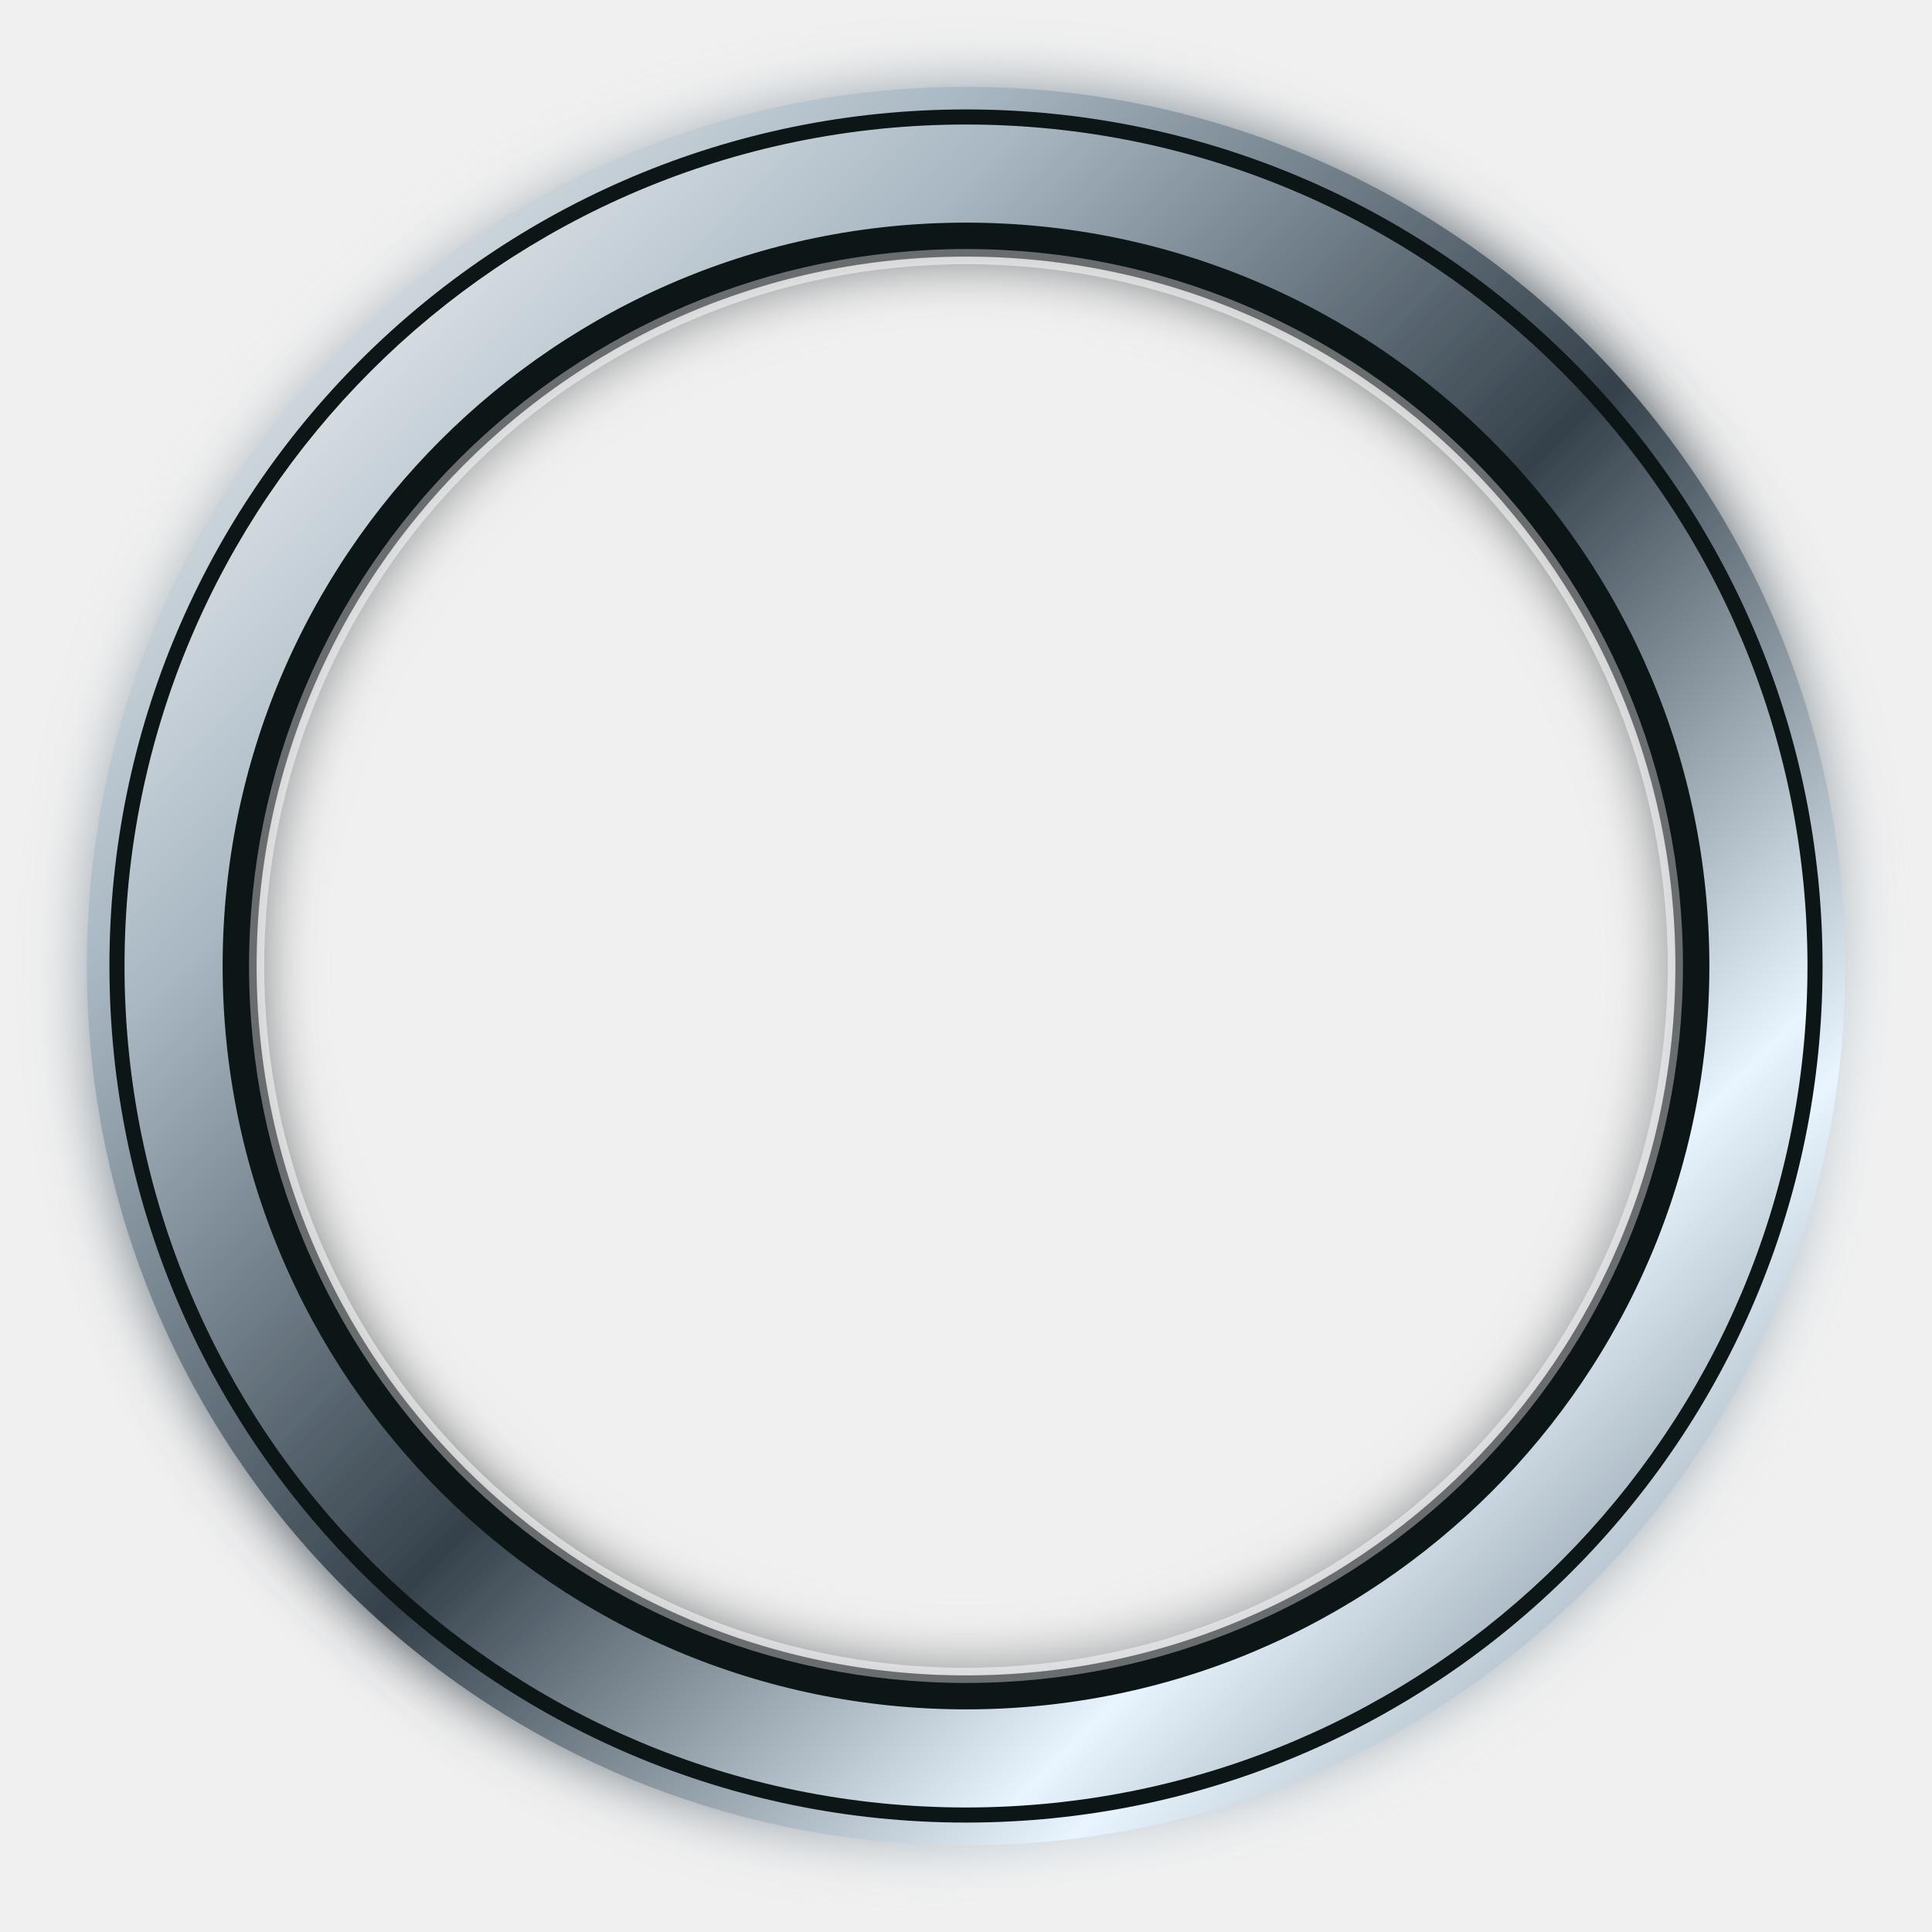
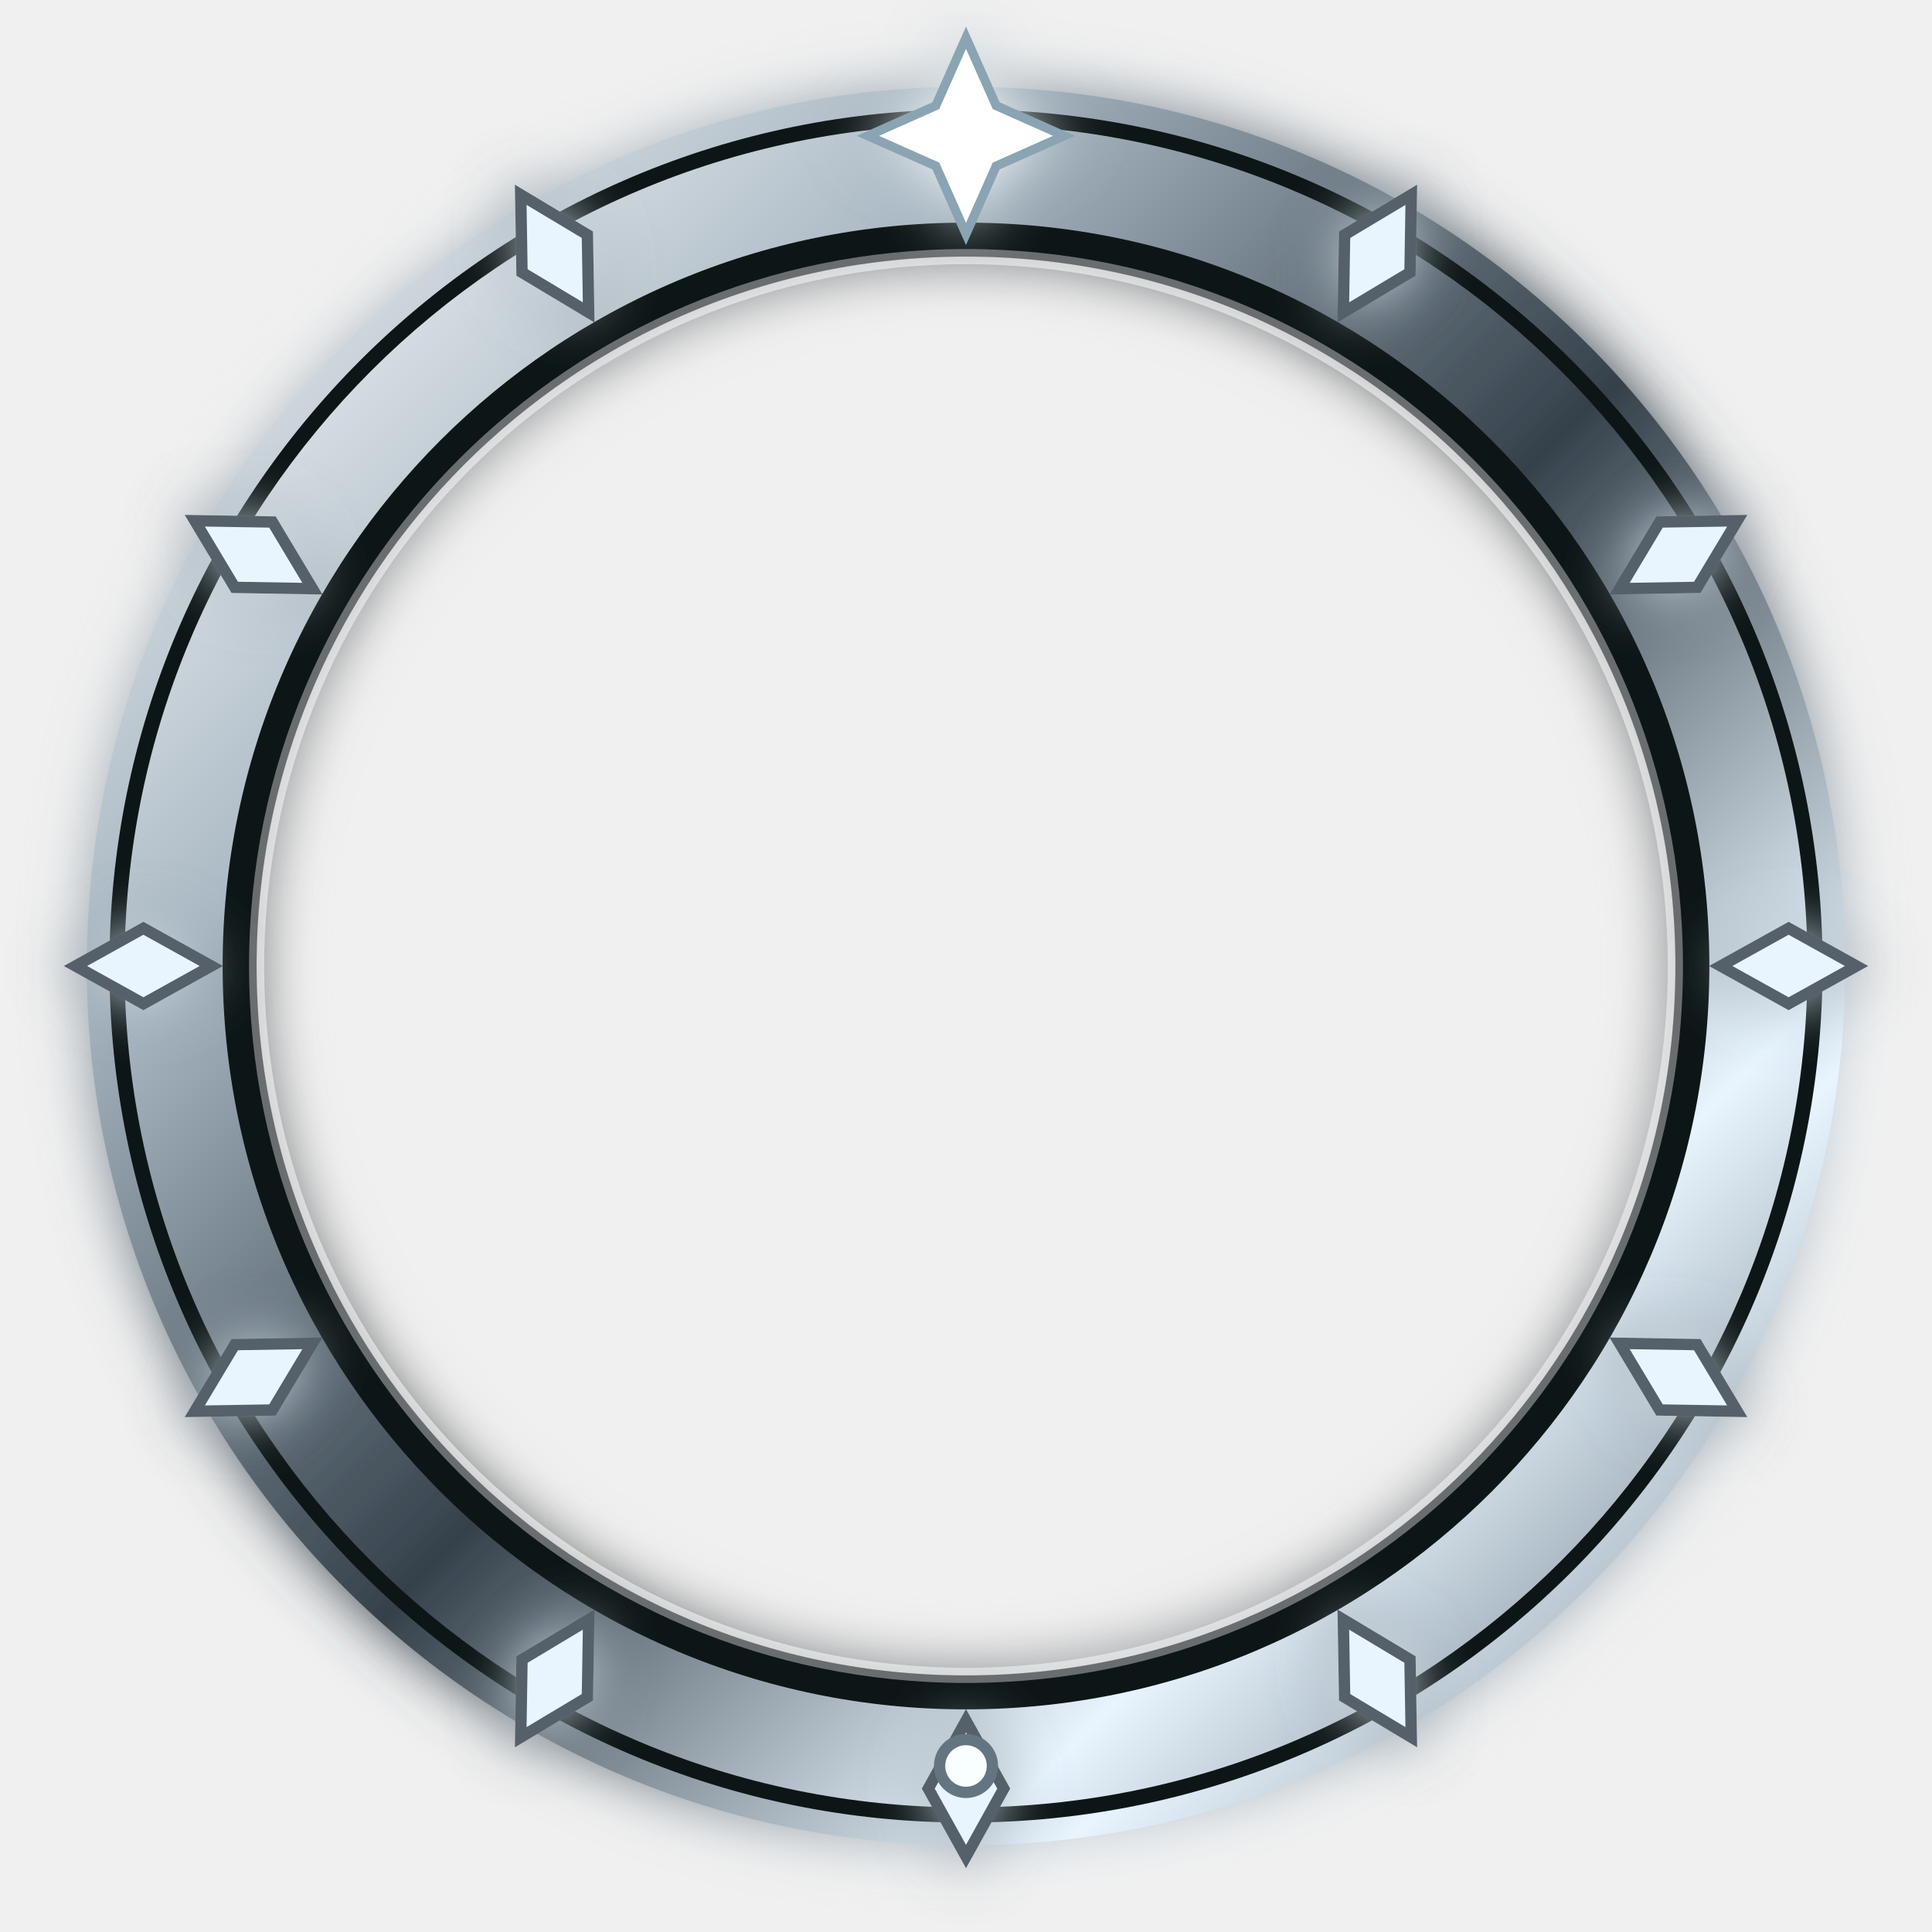
<svg xmlns="http://www.w3.org/2000/svg" viewBox="0 0 256 256">
  <defs>
    <linearGradient id="fire" x1="0" y1="0" x2="0.8" y2="1">
      <stop stop-color="#fff5a1" />
      <stop offset=".24" stop-color="#ff9d27" />
      <stop offset=".58" stop-color="#ff3b12" />
      <stop offset="1" stop-color="#7f1008" />
    </linearGradient>
    <linearGradient id="ice" x1="0" y1="0" x2="1" y2="1">
      <stop stop-color="#f4ffff" />
      <stop offset=".26" stop-color="#4be7ff" />
      <stop offset=".62" stop-color="#168bff" />
      <stop offset="1" stop-color="#2637be" />
    </linearGradient>
    <linearGradient id="metal" x1="0" y1="0" x2="1" y2="1">
      <stop stop-color="#fff" />
      <stop offset=".25" stop-color="#a9b8c3" />
      <stop offset=".52" stop-color="#35414b" />
      <stop offset=".78" stop-color="#e8f5ff" />
      <stop offset="1" stop-color="#65737e" />
    </linearGradient>
    <linearGradient id="gold" x1="0" y1="0" x2="1" y2="1">
      <stop stop-color="#fff1a5" />
      <stop offset=".25" stop-color="#e6b84c" />
      <stop offset=".55" stop-color="#8b5b12" />
      <stop offset=".8" stop-color="#ffe890" />
      <stop offset="1" stop-color="#9a6b1d" />
    </linearGradient>
    <linearGradient id="bronze" x1="0" y1="0" x2="1" y2="1">
      <stop stop-color="#f5c096" />
      <stop offset=".28" stop-color="#a45b2b" />
      <stop offset=".56" stop-color="#63351c" />
      <stop offset=".8" stop-color="#e9a36d" />
      <stop offset="1" stop-color="#78421f" />
    </linearGradient>
    <linearGradient id="diamond" x1="0" y1="0" x2="1" y2="1">
      <stop stop-color="#fff" />
      <stop offset=".25" stop-color="#8ff3ff" />
      <stop offset=".56" stop-color="#2f819c" />
      <stop offset=".8" stop-color="#e6ffff" />
      <stop offset="1" stop-color="#5dc3ee" />
    </linearGradient>
    <linearGradient id="rainbow" x1="0" y1="0" x2="1" y2="1">
      <stop stop-color="#ff294f" />
      <stop offset=".16" stop-color="#ff9c21" />
      <stop offset=".32" stop-color="#faff35" />
      <stop offset=".48" stop-color="#2dff81" />
      <stop offset=".64" stop-color="#19dfff" />
      <stop offset=".82" stop-color="#6a4dff" />
      <stop offset="1" stop-color="#ff38c7" />
    </linearGradient>
    <linearGradient id="neon" x1="0" y1="0" x2="1" y2="1">
      <stop stop-color="#ffe0ff" />
      <stop offset=".3" stop-color="#e05bff" />
      <stop offset=".7" stop-color="#7025ec" />
      <stop offset="1" stop-color="#ff8aff" />
    </linearGradient>
    <filter id="glow" x="-60%" y="-60%" width="220%" height="220%">
      <feGaussianBlur stdDeviation="4" result="blur" />
      <feMerge>
        <feMergeNode in="blur" />
        <feMergeNode in="SourceGraphic" />
      </feMerge>
    </filter>
  </defs>
  <g filter="url(#glow)">
    <circle cx="128" cy="128" r="105" fill="none" stroke="#101316" stroke-width="22" />
    <circle cx="128" cy="128" r="105" fill="none" stroke="url(#metal)" stroke-width="13" />
    <circle cx="128" cy="128" r="115" fill="none" stroke="url(#metal)" stroke-width="3" />
    <circle cx="128" cy="128" r="94" fill="none" stroke="#fff" stroke-opacity=".38" stroke-width="2" />
  </g>
+   <g filter="url(#glow)">
+     <path transform="rotate(0 128 128)" d="M128 10l5 9-5 9-5-9z" fill="#e8f5ff" stroke="#54616a" stroke-width="1.5" />
+     <path transform="rotate(30 128 128)" d="M128 10l5 9-5 9-5-9z" fill="#e8f5ff" stroke="#54616a" stroke-width="1.5" />
+     <path transform="rotate(60 128 128)" d="M128 10l5 9-5 9-5-9z" fill="#e8f5ff" stroke="#54616a" stroke-width="1.5" />
+     <path transform="rotate(90 128 128)" d="M128 10l5 9-5 9-5-9z" fill="#e8f5ff" stroke="#54616a" stroke-width="1.5" />
+     <path transform="rotate(120 128 128)" d="M128 10l5 9-5 9-5-9z" fill="#e8f5ff" stroke="#54616a" stroke-width="1.5" />
+     <path transform="rotate(150 128 128)" d="M128 10l5 9-5 9-5-9z" fill="#e8f5ff" stroke="#54616a" stroke-width="1.5" />
+     <path transform="rotate(180 128 128)" d="M128 10l5 9-5 9-5-9z" fill="#e8f5ff" stroke="#54616a" stroke-width="1.5" />
+     <path transform="rotate(210 128 128)" d="M128 10l5 9-5 9-5-9z" fill="#e8f5ff" stroke="#54616a" stroke-width="1.5" />
+     <path transform="rotate(240 128 128)" d="M128 10l5 9-5 9-5-9z" fill="#e8f5ff" stroke="#54616a" stroke-width="1.5" />
+     <path transform="rotate(270 128 128)" d="M128 10l5 9-5 9-5-9z" fill="#e8f5ff" stroke="#54616a" stroke-width="1.5" />
+     <path transform="rotate(300 128 128)" d="M128 10l5 9-5 9-5-9z" fill="#e8f5ff" stroke="#54616a" stroke-width="1.5" />
+     <path transform="rotate(330 128 128)" d="M128 10l5 9-5 9-5-9z" fill="#e8f5ff" stroke="#54616a" stroke-width="1.5" />
+     <path d="M128 5l4 9 9 4-9 4-4 9-4-9-9-4 9-4z" fill="#fff" stroke="#8aa4b3" stroke-width="1.2" />
+     <circle cx="128" cy="234" r="3.5" fill="#f9ffff" stroke="#647581" stroke-width="1.5" />
+   </g>
</svg>
